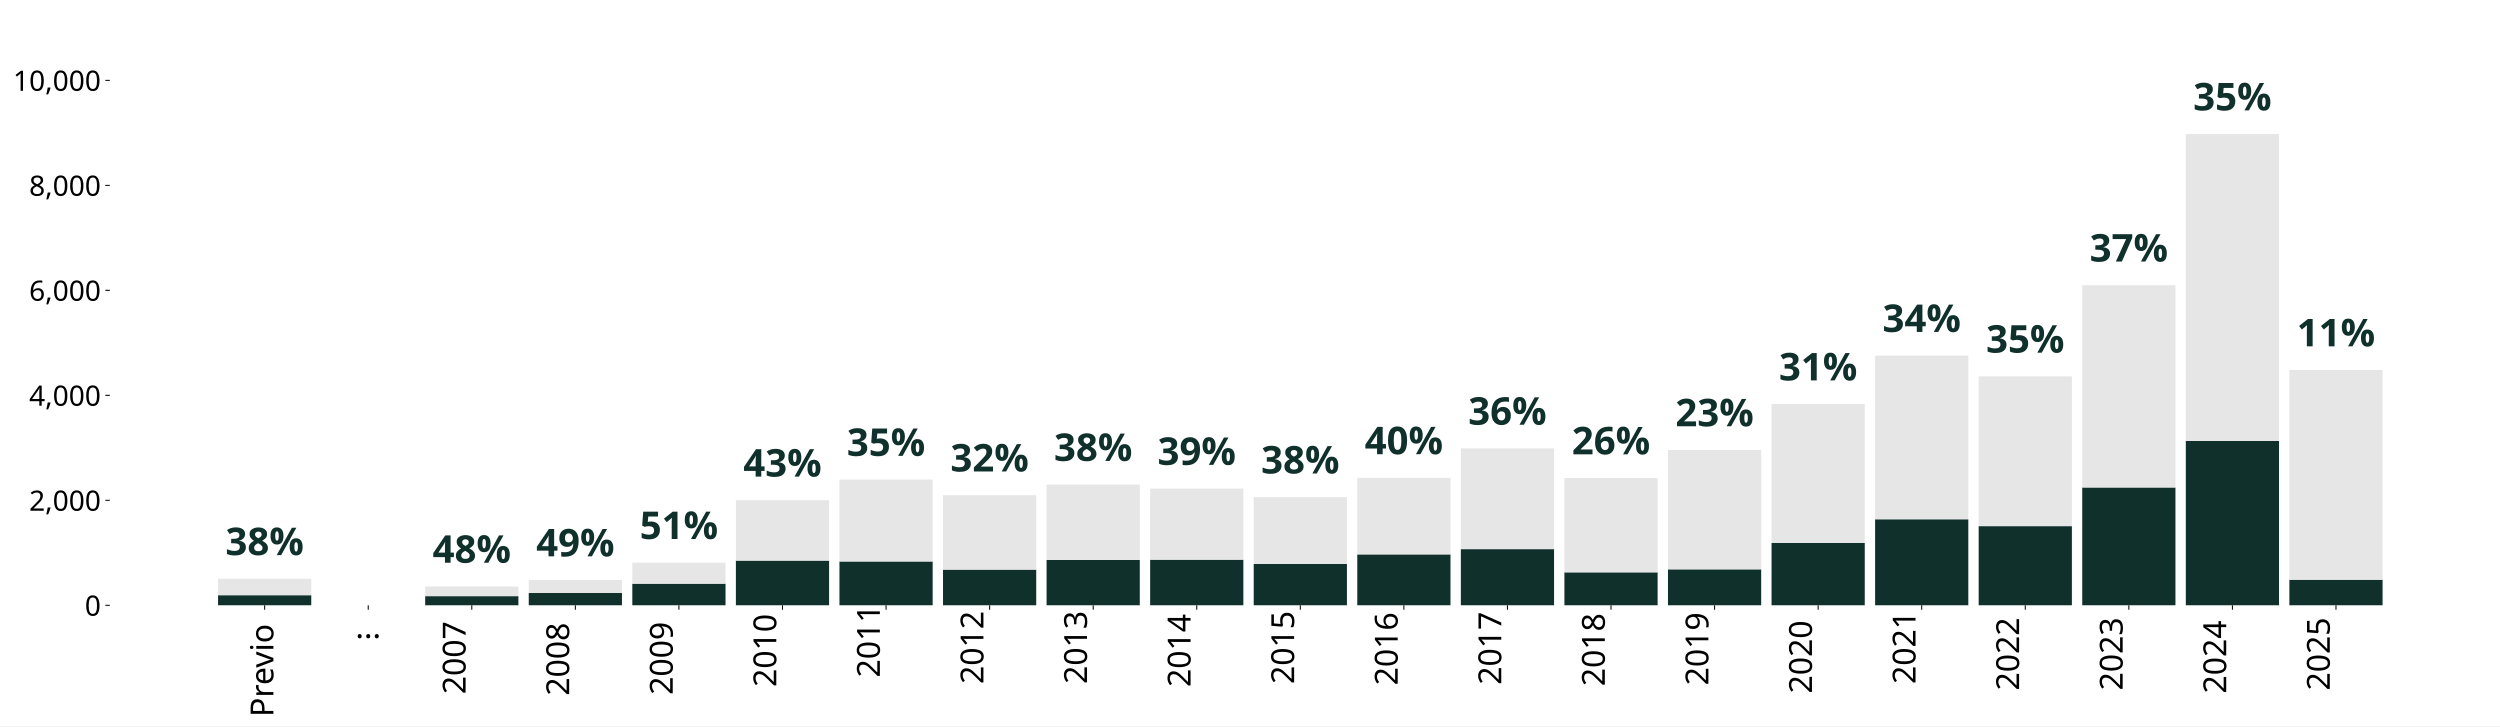
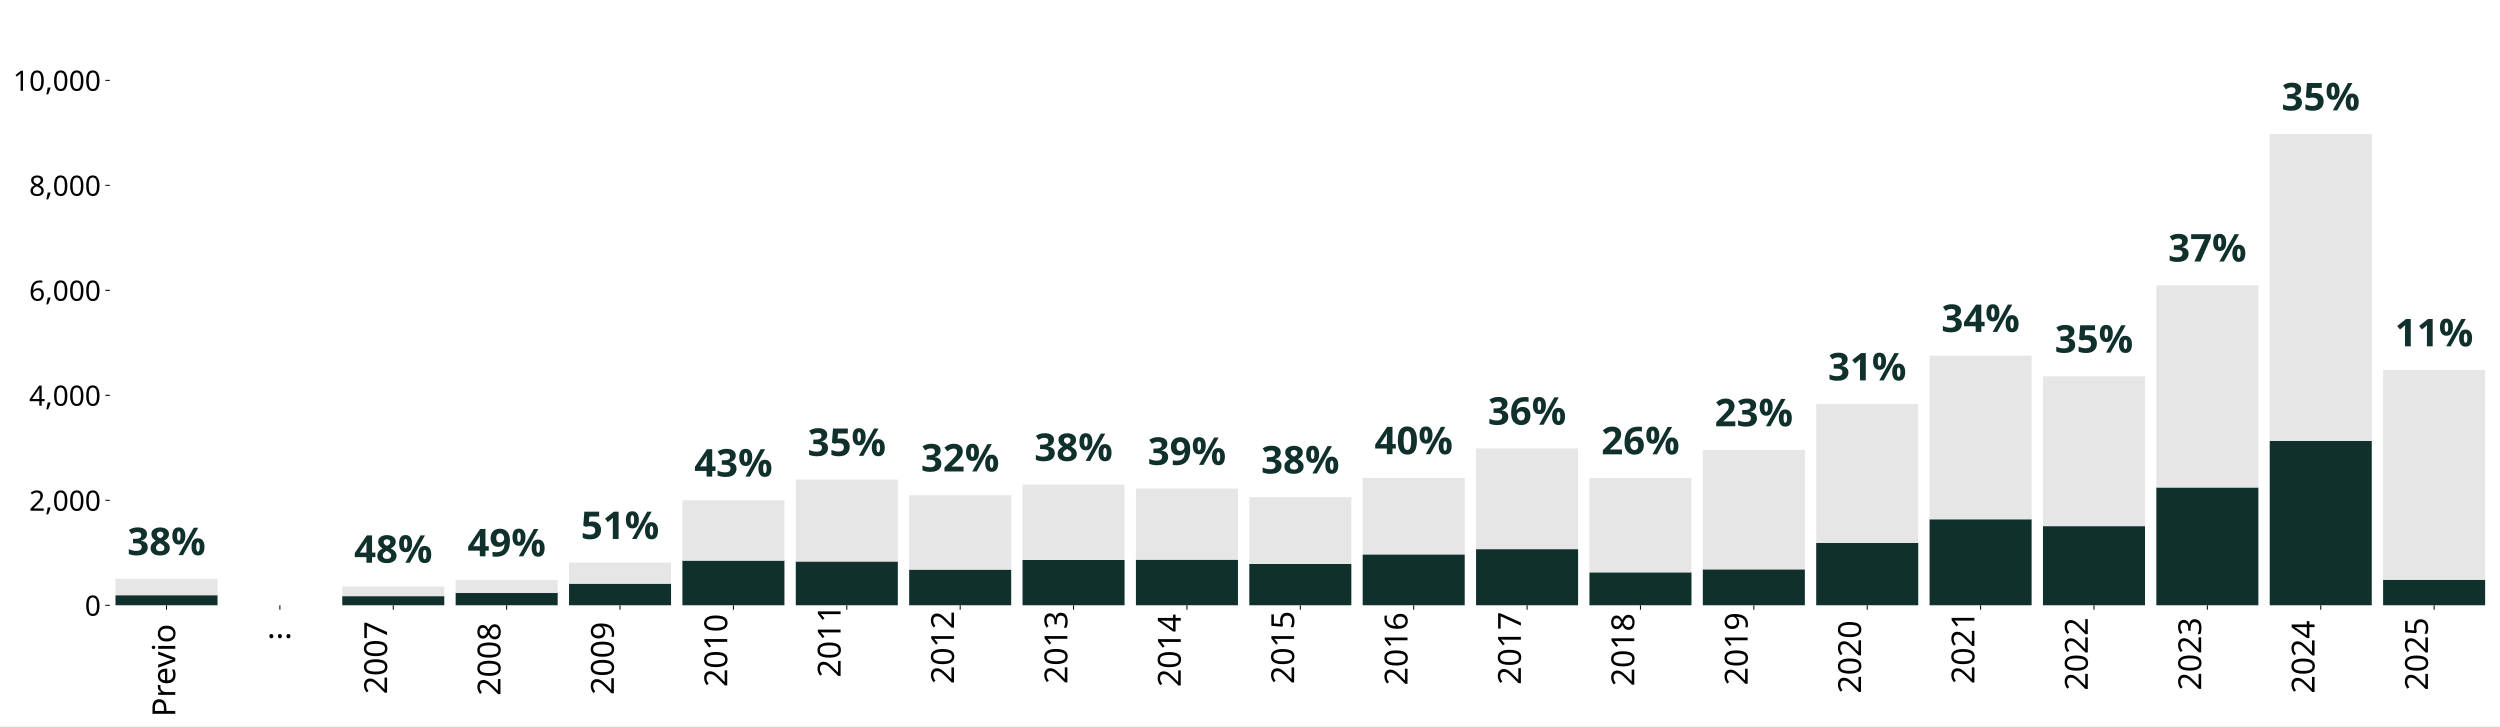
<svg xmlns="http://www.w3.org/2000/svg" xmlns:xlink="http://www.w3.org/1999/xlink" width="1958.413pt" height="568.8pt" viewBox="0 0 1958.413 568.8" version="1.1">
  <defs>
    <style type="text/css">*{stroke-linejoin: round; stroke-linecap: butt}</style>
  </defs>
  <g id="figure_1">
    <g id="patch_1">
      <path d="M 0 568.8  L 1958.413 568.8  L 1958.413 0  L 0 0  z " style="fill: #ffffff" />
    </g>
    <g id="axes_1">
      <g id="patch_2">
        <path d="M 86.033 474.17  L 1951.213 474.17  L 1951.213 7.2  L 86.033 7.2  z " style="fill: #ffffff" />
      </g>
      <g id="matplotlib.axis_1">
        <g id="xtick_1">
          <g id="line2d_1">
            <defs>
-               <path id="m7d23666d00" d="M 0 0  L 0 3.5  " style="stroke: #000000; stroke-width: 0.8" />
+               <path id="m33c6aa0142" d="M 0 0  L 0 3.5  " style="stroke: #000000; stroke-width: 0.8" />
            </defs>
            <g>
-               <use xlink:href="#m7d23666d00" x="207.323" y="474.17" style="stroke: #000000; stroke-width: 0.8" />
+               <use xlink:href="#m33c6aa0142" x="130.442" y="474.17" style="stroke: #000000; stroke-width: 0.8" />
            </g>
          </g>
          <g id="text_1">
-             <text style="font-weight: 500; font-size: 25px; font-family: 'Montserrat'" transform="translate(214.1725 561.5997) rotate(-90)">Previo</text>
+             <text style="font-weight: 500; font-size: 25px; font-family: 'Montserrat'" transform="translate(137.2921 561.5997) rotate(-90)">Previo</text>
          </g>
        </g>
        <g id="xtick_2">
          <g id="line2d_2">
            <g>
-               <use xlink:href="#m7d23666d00" x="288.453" y="474.17" style="stroke: #000000; stroke-width: 0.8" />
+               <use xlink:href="#m33c6aa0142" x="219.261" y="474.17" style="stroke: #000000; stroke-width: 0.8" />
            </g>
          </g>
          <g id="text_2">
-             <text style="font-weight: 500; font-size: 25px; font-family: 'Montserrat'; text-anchor: middle" x="288.453" y="499.721" transform="rotate(-0 288.4529 499.7208)">...</text>
+             <text style="font-weight: 500; font-size: 25px; font-family: 'Montserrat'; text-anchor: middle" x="219.261" y="499.721" transform="rotate(-0 219.2606 499.7208)">...</text>
          </g>
        </g>
        <g id="xtick_3">
          <g id="line2d_3">
            <g>
-               <use xlink:href="#m7d23666d00" x="369.583" y="474.17" style="stroke: #000000; stroke-width: 0.8" />
+               <use xlink:href="#m33c6aa0142" x="308.079" y="474.17" style="stroke: #000000; stroke-width: 0.8" />
            </g>
          </g>
          <g id="text_3">
-             <text style="font-weight: 500; font-size: 25px; font-family: 'Montserrat'" transform="translate(364.7314 543.8223) rotate(-90)">2007</text>
+             <text style="font-weight: 500; font-size: 25px; font-family: 'Montserrat'" transform="translate(303.2271 543.8223) rotate(-90)">2007</text>
          </g>
        </g>
        <g id="xtick_4">
          <g id="line2d_4">
            <g>
-               <use xlink:href="#m7d23666d00" x="450.713" y="474.17" style="stroke: #000000; stroke-width: 0.8" />
+               <use xlink:href="#m33c6aa0142" x="396.897" y="474.17" style="stroke: #000000; stroke-width: 0.8" />
            </g>
          </g>
          <g id="text_4">
-             <text style="font-weight: 500; font-size: 25px; font-family: 'Montserrat'" transform="translate(445.8615 544.9747) rotate(-90)">2008</text>
+             <text style="font-weight: 500; font-size: 25px; font-family: 'Montserrat'" transform="translate(392.0452 544.9747) rotate(-90)">2008</text>
          </g>
        </g>
        <g id="xtick_5">
          <g id="line2d_5">
            <g>
-               <use xlink:href="#m7d23666d00" x="531.843" y="474.17" style="stroke: #000000; stroke-width: 0.8" />
+               <use xlink:href="#m33c6aa0142" x="485.715" y="474.17" style="stroke: #000000; stroke-width: 0.8" />
            </g>
          </g>
          <g id="text_5">
-             <text style="font-weight: 500; font-size: 25px; font-family: 'Montserrat'" transform="translate(526.9915 544.2989) rotate(-90)">2009</text>
+             <text style="font-weight: 500; font-size: 25px; font-family: 'Montserrat'" transform="translate(480.8633 544.2989) rotate(-90)">2009</text>
          </g>
        </g>
        <g id="xtick_6">
          <g id="line2d_6">
            <g>
-               <use xlink:href="#m7d23666d00" x="612.973" y="474.17" style="stroke: #000000; stroke-width: 0.8" />
+               <use xlink:href="#m33c6aa0142" x="574.533" y="474.17" style="stroke: #000000; stroke-width: 0.8" />
            </g>
          </g>
          <g id="text_6">
-             <text style="font-weight: 500; font-size: 25px; font-family: 'Montserrat'" transform="translate(608.1216 538.1231) rotate(-90)">2010</text>
+             <text style="font-weight: 500; font-size: 25px; font-family: 'Montserrat'" transform="translate(569.6814 538.1231) rotate(-90)">2010</text>
          </g>
        </g>
        <g id="xtick_7">
          <g id="line2d_7">
            <g>
-               <use xlink:href="#m7d23666d00" x="694.103" y="474.17" style="stroke: #000000; stroke-width: 0.8" />
+               <use xlink:href="#m33c6aa0142" x="663.351" y="474.17" style="stroke: #000000; stroke-width: 0.8" />
            </g>
          </g>
          <g id="text_7">
-             <text style="font-weight: 500; font-size: 25px; font-family: 'Montserrat'" transform="translate(689.2516 530.6973) rotate(-90)">2011</text>
+             <text style="font-weight: 500; font-size: 25px; font-family: 'Montserrat'" transform="translate(658.4995 530.6973) rotate(-90)">2011</text>
          </g>
        </g>
        <g id="xtick_8">
          <g id="line2d_8">
            <g>
-               <use xlink:href="#m7d23666d00" x="775.233" y="474.17" style="stroke: #000000; stroke-width: 0.8" />
+               <use xlink:href="#m33c6aa0142" x="752.169" y="474.17" style="stroke: #000000; stroke-width: 0.8" />
            </g>
          </g>
          <g id="text_8">
-             <text style="font-weight: 500; font-size: 25px; font-family: 'Montserrat'" transform="translate(770.3817 535.7989) rotate(-90)">2012</text>
+             <text style="font-weight: 500; font-size: 25px; font-family: 'Montserrat'" transform="translate(747.3176 535.7989) rotate(-90)">2012</text>
          </g>
        </g>
        <g id="xtick_9">
          <g id="line2d_9">
            <g>
-               <use xlink:href="#m7d23666d00" x="856.363" y="474.17" style="stroke: #000000; stroke-width: 0.8" />
+               <use xlink:href="#m33c6aa0142" x="840.987" y="474.17" style="stroke: #000000; stroke-width: 0.8" />
            </g>
          </g>
          <g id="text_9">
-             <text style="font-weight: 500; font-size: 25px; font-family: 'Montserrat'" transform="translate(851.5118 535.7481) rotate(-90)">2013</text>
+             <text style="font-weight: 500; font-size: 25px; font-family: 'Montserrat'" transform="translate(836.1357 535.7481) rotate(-90)">2013</text>
          </g>
        </g>
        <g id="xtick_10">
          <g id="line2d_10">
            <g>
-               <use xlink:href="#m7d23666d00" x="937.493" y="474.17" style="stroke: #000000; stroke-width: 0.8" />
+               <use xlink:href="#m33c6aa0142" x="929.805" y="474.17" style="stroke: #000000; stroke-width: 0.8" />
            </g>
          </g>
          <g id="text_10">
-             <text style="font-weight: 500; font-size: 25px; font-family: 'Montserrat'" transform="translate(932.6418 538.1739) rotate(-90)">2014</text>
+             <text style="font-weight: 500; font-size: 25px; font-family: 'Montserrat'" transform="translate(924.9538 538.1739) rotate(-90)">2014</text>
          </g>
        </g>
        <g id="xtick_11">
          <g id="line2d_11">
            <g>
-               <use xlink:href="#m7d23666d00" x="1018.623" y="474.17" style="stroke: #000000; stroke-width: 0.8" />
+               <use xlink:href="#m33c6aa0142" x="1018.623" y="474.17" style="stroke: #000000; stroke-width: 0.8" />
            </g>
          </g>
          <g id="text_11">
            <text style="font-weight: 500; font-size: 25px; font-family: 'Montserrat'" transform="translate(1013.772 535.7989) rotate(-90)">2015</text>
          </g>
        </g>
        <g id="xtick_12">
          <g id="line2d_12">
            <g>
-               <use xlink:href="#m7d23666d00" x="1099.753" y="474.17" style="stroke: #000000; stroke-width: 0.8" />
+               <use xlink:href="#m33c6aa0142" x="1107.442" y="474.17" style="stroke: #000000; stroke-width: 0.8" />
            </g>
          </g>
          <g id="text_12">
-             <text style="font-weight: 500; font-size: 25px; font-family: 'Montserrat'" transform="translate(1094.902 536.8731) rotate(-90)">2016</text>
+             <text style="font-weight: 500; font-size: 25px; font-family: 'Montserrat'" transform="translate(1102.59 536.8731) rotate(-90)">2016</text>
          </g>
        </g>
        <g id="xtick_13">
          <g id="line2d_13">
            <g>
-               <use xlink:href="#m7d23666d00" x="1180.884" y="474.17" style="stroke: #000000; stroke-width: 0.8" />
+               <use xlink:href="#m33c6aa0142" x="1196.26" y="474.17" style="stroke: #000000; stroke-width: 0.8" />
            </g>
          </g>
          <g id="text_13">
-             <text style="font-weight: 500; font-size: 25px; font-family: 'Montserrat'" transform="translate(1176.032 536.3966) rotate(-90)">2017</text>
+             <text style="font-weight: 500; font-size: 25px; font-family: 'Montserrat'" transform="translate(1191.408 536.3966) rotate(-90)">2017</text>
          </g>
        </g>
        <g id="xtick_14">
          <g id="line2d_14">
            <g>
-               <use xlink:href="#m7d23666d00" x="1262.014" y="474.17" style="stroke: #000000; stroke-width: 0.8" />
+               <use xlink:href="#m33c6aa0142" x="1285.078" y="474.17" style="stroke: #000000; stroke-width: 0.8" />
            </g>
          </g>
          <g id="text_14">
-             <text style="font-weight: 500; font-size: 25px; font-family: 'Montserrat'" transform="translate(1257.162 537.5489) rotate(-90)">2018</text>
+             <text style="font-weight: 500; font-size: 25px; font-family: 'Montserrat'" transform="translate(1280.226 537.5489) rotate(-90)">2018</text>
          </g>
        </g>
        <g id="xtick_15">
          <g id="line2d_15">
            <g>
-               <use xlink:href="#m7d23666d00" x="1343.144" y="474.17" style="stroke: #000000; stroke-width: 0.8" />
+               <use xlink:href="#m33c6aa0142" x="1373.896" y="474.17" style="stroke: #000000; stroke-width: 0.8" />
            </g>
          </g>
          <g id="text_15">
-             <text style="font-weight: 500; font-size: 25px; font-family: 'Montserrat'" transform="translate(1338.292 536.8731) rotate(-90)">2019</text>
+             <text style="font-weight: 500; font-size: 25px; font-family: 'Montserrat'" transform="translate(1369.044 536.8731) rotate(-90)">2019</text>
          </g>
        </g>
        <g id="xtick_16">
          <g id="line2d_16">
            <g>
-               <use xlink:href="#m7d23666d00" x="1424.274" y="474.17" style="stroke: #000000; stroke-width: 0.8" />
+               <use xlink:href="#m33c6aa0142" x="1462.714" y="474.17" style="stroke: #000000; stroke-width: 0.8" />
            </g>
          </g>
          <g id="text_16">
-             <text style="font-weight: 500; font-size: 25px; font-family: 'Montserrat'" transform="translate(1419.422 543.2247) rotate(-90)">2020</text>
+             <text style="font-weight: 500; font-size: 25px; font-family: 'Montserrat'" transform="translate(1457.862 543.2247) rotate(-90)">2020</text>
          </g>
        </g>
        <g id="xtick_17">
          <g id="line2d_17">
            <g>
-               <use xlink:href="#m7d23666d00" x="1505.404" y="474.17" style="stroke: #000000; stroke-width: 0.8" />
+               <use xlink:href="#m33c6aa0142" x="1551.532" y="474.17" style="stroke: #000000; stroke-width: 0.8" />
            </g>
          </g>
          <g id="text_17">
-             <text style="font-weight: 500; font-size: 25px; font-family: 'Montserrat'" transform="translate(1500.552 535.7989) rotate(-90)">2021</text>
+             <text style="font-weight: 500; font-size: 25px; font-family: 'Montserrat'" transform="translate(1546.68 535.7989) rotate(-90)">2021</text>
          </g>
        </g>
        <g id="xtick_18">
          <g id="line2d_18">
            <g>
-               <use xlink:href="#m7d23666d00" x="1586.534" y="474.17" style="stroke: #000000; stroke-width: 0.8" />
+               <use xlink:href="#m33c6aa0142" x="1640.35" y="474.17" style="stroke: #000000; stroke-width: 0.8" />
            </g>
          </g>
          <g id="text_18">
-             <text style="font-weight: 500; font-size: 25px; font-family: 'Montserrat'" transform="translate(1581.682 540.9005) rotate(-90)">2022</text>
+             <text style="font-weight: 500; font-size: 25px; font-family: 'Montserrat'" transform="translate(1635.499 540.9005) rotate(-90)">2022</text>
          </g>
        </g>
        <g id="xtick_19">
          <g id="line2d_19">
            <g>
-               <use xlink:href="#m7d23666d00" x="1667.664" y="474.17" style="stroke: #000000; stroke-width: 0.8" />
+               <use xlink:href="#m33c6aa0142" x="1729.168" y="474.17" style="stroke: #000000; stroke-width: 0.8" />
            </g>
          </g>
          <g id="text_19">
-             <text style="font-weight: 500; font-size: 25px; font-family: 'Montserrat'" transform="translate(1662.812 540.8497) rotate(-90)">2023</text>
+             <text style="font-weight: 500; font-size: 25px; font-family: 'Montserrat'" transform="translate(1724.317 540.8497) rotate(-90)">2023</text>
          </g>
        </g>
        <g id="xtick_20">
          <g id="line2d_20">
            <g>
-               <use xlink:href="#m7d23666d00" x="1748.794" y="474.17" style="stroke: #000000; stroke-width: 0.8" />
+               <use xlink:href="#m33c6aa0142" x="1817.986" y="474.17" style="stroke: #000000; stroke-width: 0.8" />
            </g>
          </g>
          <g id="text_20">
-             <text style="font-weight: 500; font-size: 25px; font-family: 'Montserrat'" transform="translate(1743.942 543.2755) rotate(-90)">2024</text>
+             <text style="font-weight: 500; font-size: 25px; font-family: 'Montserrat'" transform="translate(1813.135 543.2755) rotate(-90)">2024</text>
          </g>
        </g>
        <g id="xtick_21">
          <g id="line2d_21">
            <g>
-               <use xlink:href="#m7d23666d00" x="1829.924" y="474.17" style="stroke: #000000; stroke-width: 0.8" />
+               <use xlink:href="#m33c6aa0142" x="1906.804" y="474.17" style="stroke: #000000; stroke-width: 0.8" />
            </g>
          </g>
          <g id="text_21">
-             <text style="font-weight: 500; font-size: 25px; font-family: 'Montserrat'" transform="translate(1825.072 540.9005) rotate(-90)">2025</text>
+             <text style="font-weight: 500; font-size: 25px; font-family: 'Montserrat'" transform="translate(1901.953 540.9005) rotate(-90)">2025</text>
          </g>
        </g>
      </g>
      <g id="matplotlib.axis_2">
        <g id="ytick_1">
          <g id="line2d_22">
            <defs>
-               <path id="m0ecabffd3f" d="M 0 0  L -3.5 0  " style="stroke: #000000; stroke-width: 0.8" />
+               <path id="m81307be148" d="M 0 0  L -3.5 0  " style="stroke: #000000; stroke-width: 0.8" />
            </defs>
            <g>
-               <use xlink:href="#m0ecabffd3f" x="86.033" y="474.17" style="stroke: #000000; stroke-width: 0.8" />
+               <use xlink:href="#m81307be148" x="86.033" y="474.17" style="stroke: #000000; stroke-width: 0.8" />
            </g>
          </g>
          <g id="text_22">
            <text style="font-weight: 500; font-size: 22px; font-family: 'Montserrat'; text-anchor: end" x="79.033" y="482.332" transform="rotate(-0 79.03344 482.3323)">0</text>
          </g>
        </g>
        <g id="ytick_2">
          <g id="line2d_23">
            <g>
-               <use xlink:href="#m0ecabffd3f" x="86.033" y="391.927" style="stroke: #000000; stroke-width: 0.8" />
+               <use xlink:href="#m81307be148" x="86.033" y="391.927" style="stroke: #000000; stroke-width: 0.8" />
            </g>
          </g>
          <g id="text_23">
            <text style="font-weight: 500; font-size: 22px; font-family: 'Montserrat'; text-anchor: end" x="79.033" y="400.09" transform="rotate(-0 79.03344 400.0897)">2,000</text>
          </g>
        </g>
        <g id="ytick_3">
          <g id="line2d_24">
            <g>
-               <use xlink:href="#m0ecabffd3f" x="86.033" y="309.685" style="stroke: #000000; stroke-width: 0.8" />
+               <use xlink:href="#m81307be148" x="86.033" y="309.685" style="stroke: #000000; stroke-width: 0.8" />
            </g>
          </g>
          <g id="text_24">
            <text style="font-weight: 500; font-size: 22px; font-family: 'Montserrat'; text-anchor: end" x="79.033" y="317.847" transform="rotate(-0 79.03344 317.847)">4,000</text>
          </g>
        </g>
        <g id="ytick_4">
          <g id="line2d_25">
            <g>
-               <use xlink:href="#m0ecabffd3f" x="86.033" y="227.442" style="stroke: #000000; stroke-width: 0.8" />
+               <use xlink:href="#m81307be148" x="86.033" y="227.442" style="stroke: #000000; stroke-width: 0.8" />
            </g>
          </g>
          <g id="text_25">
            <text style="font-weight: 500; font-size: 22px; font-family: 'Montserrat'; text-anchor: end" x="79.033" y="235.604" transform="rotate(-0 79.03344 235.6043)">6,000</text>
          </g>
        </g>
        <g id="ytick_5">
          <g id="line2d_26">
            <g>
-               <use xlink:href="#m0ecabffd3f" x="86.033" y="145.199" style="stroke: #000000; stroke-width: 0.8" />
+               <use xlink:href="#m81307be148" x="86.033" y="145.199" style="stroke: #000000; stroke-width: 0.8" />
            </g>
          </g>
          <g id="text_26">
            <text style="font-weight: 500; font-size: 22px; font-family: 'Montserrat'; text-anchor: end" x="79.033" y="153.362" transform="rotate(-0 79.03344 153.3616)">8,000</text>
          </g>
        </g>
        <g id="ytick_6">
          <g id="line2d_27">
            <g>
-               <use xlink:href="#m0ecabffd3f" x="86.033" y="62.957" style="stroke: #000000; stroke-width: 0.8" />
+               <use xlink:href="#m81307be148" x="86.033" y="62.957" style="stroke: #000000; stroke-width: 0.8" />
            </g>
          </g>
          <g id="text_27">
            <text style="font-weight: 500; font-size: 22px; font-family: 'Montserrat'; text-anchor: end" x="79.033" y="71.119" transform="rotate(-0 79.03344 71.11897)">10,000</text>
          </g>
        </g>
      </g>
      <g id="patch_3">
-         <path d="M 170.814 474.17  L 243.831 474.17  L 243.831 466.275  L 170.814 466.275  z " clip-path="url(#p902fa143f9)" style="fill: #10302c" />
+         <path d="M 90.474 474.17  L 170.411 474.17  L 170.411 466.275  L 90.474 466.275  z " clip-path="url(#pd8857a8bdd)" style="fill: #10302c" />
      </g>
      <g id="patch_4">
-         <path d="M 170.814 466.275  L 243.831 466.275  L 243.831 453.404  L 170.814 453.404  z " clip-path="url(#p902fa143f9)" style="fill: #e6e6e6" />
+         <path d="M 90.474 466.275  L 170.411 466.275  L 170.411 453.404  L 90.474 453.404  z " clip-path="url(#pd8857a8bdd)" style="fill: #e6e6e6" />
      </g>
      <g id="patch_5">
-         <path d="M 333.074 474.17  L 406.092 474.17  L 406.092 467.015  L 333.074 467.015  z " clip-path="url(#p902fa143f9)" style="fill: #10302c" />
+         <path d="M 268.111 474.17  L 348.047 474.17  L 348.047 467.015  L 268.111 467.015  z " clip-path="url(#pd8857a8bdd)" style="fill: #10302c" />
      </g>
      <g id="patch_6">
-         <path d="M 333.074 467.015  L 406.092 467.015  L 406.092 459.407  L 333.074 459.407  z " clip-path="url(#p902fa143f9)" style="fill: #e6e6e6" />
+         <path d="M 268.111 467.015  L 348.047 467.015  L 348.047 459.407  L 268.111 459.407  z " clip-path="url(#pd8857a8bdd)" style="fill: #e6e6e6" />
      </g>
      <g id="patch_7">
-         <path d="M 414.205 474.17  L 487.222 474.17  L 487.222 464.548  L 414.205 464.548  z " clip-path="url(#p902fa143f9)" style="fill: #10302c" />
+         <path d="M 356.929 474.17  L 436.865 474.17  L 436.865 464.548  L 356.929 464.548  z " clip-path="url(#pd8857a8bdd)" style="fill: #10302c" />
      </g>
      <g id="patch_8">
-         <path d="M 414.205 464.548  L 487.222 464.548  L 487.222 454.391  L 414.205 454.391  z " clip-path="url(#p902fa143f9)" style="fill: #e6e6e6" />
+         <path d="M 356.929 464.548  L 436.865 464.548  L 436.865 454.391  L 356.929 454.391  z " clip-path="url(#pd8857a8bdd)" style="fill: #e6e6e6" />
      </g>
      <g id="patch_9">
-         <path d="M 495.335 474.17  L 568.352 474.17  L 568.352 457.228  L 495.335 457.228  z " clip-path="url(#p902fa143f9)" style="fill: #10302c" />
+         <path d="M 445.747 474.17  L 525.683 474.17  L 525.683 457.228  L 445.747 457.228  z " clip-path="url(#pd8857a8bdd)" style="fill: #10302c" />
      </g>
      <g id="patch_10">
-         <path d="M 495.335 457.228  L 568.352 457.228  L 568.352 440.779  L 495.335 440.779  z " clip-path="url(#p902fa143f9)" style="fill: #e6e6e6" />
+         <path d="M 445.747 457.228  L 525.683 457.228  L 525.683 440.779  L 445.747 440.779  z " clip-path="url(#pd8857a8bdd)" style="fill: #e6e6e6" />
      </g>
      <g id="patch_11">
-         <path d="M 576.465 474.17  L 649.482 474.17  L 649.482 439.135  L 576.465 439.135  z " clip-path="url(#p902fa143f9)" style="fill: #10302c" />
+         <path d="M 534.565 474.17  L 614.501 474.17  L 614.501 439.135  L 534.565 439.135  z " clip-path="url(#pd8857a8bdd)" style="fill: #10302c" />
      </g>
      <g id="patch_12">
-         <path d="M 576.465 439.135  L 649.482 439.135  L 649.482 391.886  L 576.465 391.886  z " clip-path="url(#p902fa143f9)" style="fill: #e6e6e6" />
+         <path d="M 534.565 439.135  L 614.501 439.135  L 614.501 391.886  L 534.565 391.886  z " clip-path="url(#pd8857a8bdd)" style="fill: #e6e6e6" />
      </g>
      <g id="patch_13">
-         <path d="M 657.595 474.17  L 730.612 474.17  L 730.612 439.834  L 657.595 439.834  z " clip-path="url(#p902fa143f9)" style="fill: #10302c" />
+         <path d="M 623.383 474.17  L 703.319 474.17  L 703.319 439.834  L 623.383 439.834  z " clip-path="url(#pd8857a8bdd)" style="fill: #10302c" />
      </g>
      <g id="patch_14">
-         <path d="M 657.595 439.834  L 730.612 439.834  L 730.612 375.684  L 657.595 375.684  z " clip-path="url(#p902fa143f9)" style="fill: #e6e6e6" />
+         <path d="M 623.383 439.834  L 703.319 439.834  L 703.319 375.684  L 623.383 375.684  z " clip-path="url(#pd8857a8bdd)" style="fill: #e6e6e6" />
      </g>
      <g id="patch_15">
-         <path d="M 738.725 474.17  L 811.742 474.17  L 811.742 446.207  L 738.725 446.207  z " clip-path="url(#p902fa143f9)" style="fill: #10302c" />
+         <path d="M 712.201 474.17  L 792.137 474.17  L 792.137 446.207  L 712.201 446.207  z " clip-path="url(#pd8857a8bdd)" style="fill: #10302c" />
      </g>
      <g id="patch_16">
-         <path d="M 738.725 446.207  L 811.742 446.207  L 811.742 387.897  L 738.725 387.897  z " clip-path="url(#p902fa143f9)" style="fill: #e6e6e6" />
+         <path d="M 712.201 446.207  L 792.137 446.207  L 792.137 387.897  L 712.201 387.897  z " clip-path="url(#pd8857a8bdd)" style="fill: #e6e6e6" />
      </g>
      <g id="patch_17">
-         <path d="M 819.855 474.17  L 892.872 474.17  L 892.872 438.682  L 819.855 438.682  z " clip-path="url(#p902fa143f9)" style="fill: #10302c" />
+         <path d="M 801.019 474.17  L 880.955 474.17  L 880.955 438.682  L 801.019 438.682  z " clip-path="url(#pd8857a8bdd)" style="fill: #10302c" />
      </g>
      <g id="patch_18">
-         <path d="M 819.855 438.682  L 892.872 438.682  L 892.872 379.632  L 819.855 379.632  z " clip-path="url(#p902fa143f9)" style="fill: #e6e6e6" />
+         <path d="M 801.019 438.682  L 880.955 438.682  L 880.955 379.632  L 801.019 379.632  z " clip-path="url(#pd8857a8bdd)" style="fill: #e6e6e6" />
      </g>
      <g id="patch_19">
-         <path d="M 900.985 474.17  L 974.002 474.17  L 974.002 438.436  L 900.985 438.436  z " clip-path="url(#p902fa143f9)" style="fill: #10302c" />
+         <path d="M 889.837 474.17  L 969.773 474.17  L 969.773 438.436  L 889.837 438.436  z " clip-path="url(#pd8857a8bdd)" style="fill: #10302c" />
      </g>
      <g id="patch_20">
-         <path d="M 900.985 438.436  L 974.002 438.436  L 974.002 382.716  L 900.985 382.716  z " clip-path="url(#p902fa143f9)" style="fill: #e6e6e6" />
+         <path d="M 889.837 438.436  L 969.773 438.436  L 969.773 382.716  L 889.837 382.716  z " clip-path="url(#pd8857a8bdd)" style="fill: #e6e6e6" />
      </g>
      <g id="patch_21">
-         <path d="M 982.115 474.17  L 1055.132 474.17  L 1055.132 441.725  L 982.115 441.725  z " clip-path="url(#p902fa143f9)" style="fill: #10302c" />
+         <path d="M 978.655 474.17  L 1058.592 474.17  L 1058.592 441.725  L 978.655 441.725  z " clip-path="url(#pd8857a8bdd)" style="fill: #10302c" />
      </g>
      <g id="patch_22">
-         <path d="M 982.115 441.725  L 1055.132 441.725  L 1055.132 389.46  L 982.115 389.46  z " clip-path="url(#p902fa143f9)" style="fill: #e6e6e6" />
+         <path d="M 978.655 441.725  L 1058.592 441.725  L 1058.592 389.46  L 978.655 389.46  z " clip-path="url(#pd8857a8bdd)" style="fill: #e6e6e6" />
      </g>
      <g id="patch_23">
-         <path d="M 1063.245 474.17  L 1136.262 474.17  L 1136.262 434.282  L 1063.245 434.282  z " clip-path="url(#p902fa143f9)" style="fill: #10302c" />
+         <path d="M 1067.473 474.17  L 1147.41 474.17  L 1147.41 434.282  L 1067.473 434.282  z " clip-path="url(#pd8857a8bdd)" style="fill: #10302c" />
      </g>
      <g id="patch_24">
-         <path d="M 1063.245 434.282  L 1136.262 434.282  L 1136.262 374.369  L 1063.245 374.369  z " clip-path="url(#p902fa143f9)" style="fill: #e6e6e6" />
+         <path d="M 1067.473 434.282  L 1147.41 434.282  L 1147.41 374.369  L 1067.473 374.369  z " clip-path="url(#pd8857a8bdd)" style="fill: #e6e6e6" />
      </g>
      <g id="patch_25">
-         <path d="M 1144.375 474.17  L 1217.392 474.17  L 1217.392 430.17  L 1144.375 430.17  z " clip-path="url(#p902fa143f9)" style="fill: #10302c" />
+         <path d="M 1156.291 474.17  L 1236.228 474.17  L 1236.228 430.17  L 1156.291 430.17  z " clip-path="url(#pd8857a8bdd)" style="fill: #10302c" />
      </g>
      <g id="patch_26">
-         <path d="M 1144.375 430.17  L 1217.392 430.17  L 1217.392 351.258  L 1144.375 351.258  z " clip-path="url(#p902fa143f9)" style="fill: #e6e6e6" />
+         <path d="M 1156.291 430.17  L 1236.228 430.17  L 1236.228 351.258  L 1156.291 351.258  z " clip-path="url(#pd8857a8bdd)" style="fill: #e6e6e6" />
      </g>
      <g id="patch_27">
-         <path d="M 1225.505 474.17  L 1298.522 474.17  L 1298.522 448.346  L 1225.505 448.346  z " clip-path="url(#p902fa143f9)" style="fill: #10302c" />
+         <path d="M 1245.11 474.17  L 1325.046 474.17  L 1325.046 448.346  L 1245.11 448.346  z " clip-path="url(#pd8857a8bdd)" style="fill: #10302c" />
      </g>
      <g id="patch_28">
-         <path d="M 1225.505 448.346  L 1298.522 448.346  L 1298.522 374.451  L 1225.505 374.451  z " clip-path="url(#p902fa143f9)" style="fill: #e6e6e6" />
+         <path d="M 1245.11 448.346  L 1325.046 448.346  L 1325.046 374.451  L 1245.11 374.451  z " clip-path="url(#pd8857a8bdd)" style="fill: #e6e6e6" />
      </g>
      <g id="patch_29">
-         <path d="M 1306.635 474.17  L 1379.652 474.17  L 1379.652 446.002  L 1306.635 446.002  z " clip-path="url(#p902fa143f9)" style="fill: #10302c" />
+         <path d="M 1333.928 474.17  L 1413.864 474.17  L 1413.864 446.002  L 1333.928 446.002  z " clip-path="url(#pd8857a8bdd)" style="fill: #10302c" />
      </g>
      <g id="patch_30">
-         <path d="M 1306.635 446.002  L 1379.652 446.002  L 1379.652 352.492  L 1306.635 352.492  z " clip-path="url(#p902fa143f9)" style="fill: #e6e6e6" />
+         <path d="M 1333.928 446.002  L 1413.864 446.002  L 1413.864 352.492  L 1333.928 352.492  z " clip-path="url(#pd8857a8bdd)" style="fill: #e6e6e6" />
      </g>
      <g id="patch_31">
-         <path d="M 1387.765 474.17  L 1460.782 474.17  L 1460.782 425.318  L 1387.765 425.318  z " clip-path="url(#p902fa143f9)" style="fill: #10302c" />
+         <path d="M 1422.746 474.17  L 1502.682 474.17  L 1502.682 425.318  L 1422.746 425.318  z " clip-path="url(#pd8857a8bdd)" style="fill: #10302c" />
      </g>
      <g id="patch_32">
-         <path d="M 1387.765 425.318  L 1460.782 425.318  L 1460.782 316.552  L 1387.765 316.552  z " clip-path="url(#p902fa143f9)" style="fill: #e6e6e6" />
+         <path d="M 1422.746 425.318  L 1502.682 425.318  L 1502.682 316.552  L 1422.746 316.552  z " clip-path="url(#pd8857a8bdd)" style="fill: #e6e6e6" />
      </g>
      <g id="patch_33">
-         <path d="M 1468.895 474.17  L 1541.912 474.17  L 1541.912 406.772  L 1468.895 406.772  z " clip-path="url(#p902fa143f9)" style="fill: #10302c" />
+         <path d="M 1511.564 474.17  L 1591.5 474.17  L 1591.5 406.772  L 1511.564 406.772  z " clip-path="url(#pd8857a8bdd)" style="fill: #10302c" />
      </g>
      <g id="patch_34">
-         <path d="M 1468.895 406.772  L 1541.912 406.772  L 1541.912 278.597  L 1468.895 278.597  z " clip-path="url(#p902fa143f9)" style="fill: #e6e6e6" />
+         <path d="M 1511.564 406.772  L 1591.5 406.772  L 1591.5 278.597  L 1511.564 278.597  z " clip-path="url(#pd8857a8bdd)" style="fill: #e6e6e6" />
      </g>
      <g id="patch_35">
-         <path d="M 1550.025 474.17  L 1623.042 474.17  L 1623.042 412.159  L 1550.025 412.159  z " clip-path="url(#p902fa143f9)" style="fill: #10302c" />
+         <path d="M 1600.382 474.17  L 1680.318 474.17  L 1680.318 412.159  L 1600.382 412.159  z " clip-path="url(#pd8857a8bdd)" style="fill: #10302c" />
      </g>
      <g id="patch_36">
-         <path d="M 1550.025 412.159  L 1623.042 412.159  L 1623.042 294.799  L 1550.025 294.799  z " clip-path="url(#p902fa143f9)" style="fill: #e6e6e6" />
+         <path d="M 1600.382 412.159  L 1680.318 412.159  L 1680.318 294.799  L 1600.382 294.799  z " clip-path="url(#pd8857a8bdd)" style="fill: #e6e6e6" />
      </g>
      <g id="patch_37">
-         <path d="M 1631.155 474.17  L 1704.172 474.17  L 1704.172 381.853  L 1631.155 381.853  z " clip-path="url(#p902fa143f9)" style="fill: #10302c" />
+         <path d="M 1689.2 474.17  L 1769.136 474.17  L 1769.136 381.853  L 1689.2 381.853  z " clip-path="url(#pd8857a8bdd)" style="fill: #10302c" />
      </g>
      <g id="patch_38">
-         <path d="M 1631.155 381.853  L 1704.172 381.853  L 1704.172 223.453  L 1631.155 223.453  z " clip-path="url(#p902fa143f9)" style="fill: #e6e6e6" />
+         <path d="M 1689.2 381.853  L 1769.136 381.853  L 1769.136 223.453  L 1689.2 223.453  z " clip-path="url(#pd8857a8bdd)" style="fill: #e6e6e6" />
      </g>
      <g id="patch_39">
-         <path d="M 1712.285 474.17  L 1785.302 474.17  L 1785.302 345.419  L 1712.285 345.419  z " clip-path="url(#p902fa143f9)" style="fill: #10302c" />
+         <path d="M 1778.018 474.17  L 1857.954 474.17  L 1857.954 345.419  L 1778.018 345.419  z " clip-path="url(#pd8857a8bdd)" style="fill: #10302c" />
      </g>
      <g id="patch_40">
-         <path d="M 1712.285 345.419  L 1785.302 345.419  L 1785.302 105.024  L 1712.285 105.024  z " clip-path="url(#p902fa143f9)" style="fill: #e6e6e6" />
+         <path d="M 1778.018 345.419  L 1857.954 345.419  L 1857.954 105.024  L 1778.018 105.024  z " clip-path="url(#pd8857a8bdd)" style="fill: #e6e6e6" />
      </g>
      <g id="patch_41">
-         <path d="M 1793.415 474.17  L 1866.433 474.17  L 1866.433 454.144  L 1793.415 454.144  z " clip-path="url(#p902fa143f9)" style="fill: #10302c" />
+         <path d="M 1866.836 474.17  L 1946.773 474.17  L 1946.773 454.144  L 1866.836 454.144  z " clip-path="url(#pd8857a8bdd)" style="fill: #10302c" />
      </g>
      <g id="patch_42">
-         <path d="M 1793.415 454.144  L 1866.433 454.144  L 1866.433 289.864  L 1793.415 289.864  z " clip-path="url(#p902fa143f9)" style="fill: #e6e6e6" />
+         <path d="M 1866.836 454.144  L 1946.773 454.144  L 1946.773 289.864  L 1866.836 289.864  z " clip-path="url(#pd8857a8bdd)" style="fill: #e6e6e6" />
      </g>
      <g id="text_28">
-         <text style="font-weight: 700; font-size: 30px; font-family: 'Montserrat'; text-anchor: middle; fill: #10302c" x="207.323" y="434.846" transform="rotate(-0 207.3229 434.8463)">38%</text>
+         <text style="font-weight: 700; font-size: 30px; font-family: 'Montserrat'; text-anchor: middle; fill: #10302c" x="130.442" y="434.846" transform="rotate(-0 130.4425 434.8463)">38%</text>
      </g>
      <g id="text_29">
-         <text style="font-weight: 700; font-size: 30px; font-family: 'Montserrat'; text-anchor: middle; fill: #10302c" x="369.583" y="440.85" transform="rotate(-0 369.583 440.85)">48%</text>
+         <text style="font-weight: 700; font-size: 30px; font-family: 'Montserrat'; text-anchor: middle; fill: #10302c" x="308.079" y="440.85" transform="rotate(-0 308.0787 440.85)">48%</text>
      </g>
      <g id="text_30">
-         <text style="font-weight: 700; font-size: 30px; font-family: 'Montserrat'; text-anchor: middle; fill: #10302c" x="450.713" y="435.833" transform="rotate(-0 450.713 435.8332)">49%</text>
+         <text style="font-weight: 700; font-size: 30px; font-family: 'Montserrat'; text-anchor: middle; fill: #10302c" x="396.897" y="435.833" transform="rotate(-0 396.8968 435.8332)">49%</text>
      </g>
      <g id="text_31">
-         <text style="font-weight: 700; font-size: 30px; font-family: 'Montserrat'; text-anchor: middle; fill: #10302c" x="531.843" y="422.222" transform="rotate(-0 531.8431 422.2221)">51%</text>
+         <text style="font-weight: 700; font-size: 30px; font-family: 'Montserrat'; text-anchor: middle; fill: #10302c" x="485.715" y="422.222" transform="rotate(-0 485.7149 422.2221)">51%</text>
      </g>
      <g id="text_32">
-         <text style="font-weight: 700; font-size: 30px; font-family: 'Montserrat'; text-anchor: middle; fill: #10302c" x="612.973" y="373.329" transform="rotate(-0 612.9732 373.3288)">43%</text>
+         <text style="font-weight: 700; font-size: 30px; font-family: 'Montserrat'; text-anchor: middle; fill: #10302c" x="574.533" y="373.329" transform="rotate(-0 574.533 373.3288)">43%</text>
      </g>
      <g id="text_33">
-         <text style="font-weight: 700; font-size: 30px; font-family: 'Montserrat'; text-anchor: middle; fill: #10302c" x="694.103" y="357.127" transform="rotate(-0 694.1032 357.127)">35%</text>
+         <text style="font-weight: 700; font-size: 30px; font-family: 'Montserrat'; text-anchor: middle; fill: #10302c" x="663.351" y="357.127" transform="rotate(-0 663.3511 357.127)">35%</text>
      </g>
      <g id="text_34">
-         <text style="font-weight: 700; font-size: 30px; font-family: 'Montserrat'; text-anchor: middle; fill: #10302c" x="775.233" y="369.34" transform="rotate(-0 775.2333 369.34)">32%</text>
+         <text style="font-weight: 700; font-size: 30px; font-family: 'Montserrat'; text-anchor: middle; fill: #10302c" x="752.169" y="369.34" transform="rotate(-0 752.1692 369.34)">32%</text>
      </g>
      <g id="text_35">
-         <text style="font-weight: 700; font-size: 30px; font-family: 'Montserrat'; text-anchor: middle; fill: #10302c" x="856.363" y="361.075" transform="rotate(-0 856.3633 361.0746)">38%</text>
+         <text style="font-weight: 700; font-size: 30px; font-family: 'Montserrat'; text-anchor: middle; fill: #10302c" x="840.987" y="361.075" transform="rotate(-0 840.9872 361.0746)">38%</text>
      </g>
      <g id="text_36">
-         <text style="font-weight: 700; font-size: 30px; font-family: 'Montserrat'; text-anchor: middle; fill: #10302c" x="937.493" y="364.159" transform="rotate(-0 937.4934 364.1587)">39%</text>
+         <text style="font-weight: 700; font-size: 30px; font-family: 'Montserrat'; text-anchor: middle; fill: #10302c" x="929.805" y="364.159" transform="rotate(-0 929.8053 364.1587)">39%</text>
      </g>
      <g id="text_37">
        <text style="font-weight: 700; font-size: 30px; font-family: 'Montserrat'; text-anchor: middle; fill: #10302c" x="1018.623" y="370.903" transform="rotate(-0 1018.623 370.9026)">38%</text>
      </g>
      <g id="text_38">
-         <text style="font-weight: 700; font-size: 30px; font-family: 'Montserrat'; text-anchor: middle; fill: #10302c" x="1099.753" y="355.811" transform="rotate(-0 1099.753 355.8111)">40%</text>
+         <text style="font-weight: 700; font-size: 30px; font-family: 'Montserrat'; text-anchor: middle; fill: #10302c" x="1107.442" y="355.811" transform="rotate(-0 1107.442 355.8111)">40%</text>
      </g>
      <g id="text_39">
-         <text style="font-weight: 700; font-size: 30px; font-family: 'Montserrat'; text-anchor: middle; fill: #10302c" x="1180.884" y="332.701" transform="rotate(-0 1180.884 332.7009)">36%</text>
+         <text style="font-weight: 700; font-size: 30px; font-family: 'Montserrat'; text-anchor: middle; fill: #10302c" x="1196.26" y="332.701" transform="rotate(-0 1196.26 332.7009)">36%</text>
      </g>
      <g id="text_40">
-         <text style="font-weight: 700; font-size: 30px; font-family: 'Montserrat'; text-anchor: middle; fill: #10302c" x="1262.014" y="355.893" transform="rotate(-0 1262.014 355.8933)">26%</text>
+         <text style="font-weight: 700; font-size: 30px; font-family: 'Montserrat'; text-anchor: middle; fill: #10302c" x="1285.078" y="355.893" transform="rotate(-0 1285.078 355.8933)">26%</text>
      </g>
      <g id="text_41">
-         <text style="font-weight: 700; font-size: 30px; font-family: 'Montserrat'; text-anchor: middle; fill: #10302c" x="1343.144" y="333.935" transform="rotate(-0 1343.144 333.9345)">23%</text>
+         <text style="font-weight: 700; font-size: 30px; font-family: 'Montserrat'; text-anchor: middle; fill: #10302c" x="1373.896" y="333.935" transform="rotate(-0 1373.896 333.9345)">23%</text>
      </g>
      <g id="text_42">
-         <text style="font-weight: 700; font-size: 30px; font-family: 'Montserrat'; text-anchor: middle; fill: #10302c" x="1424.274" y="297.994" transform="rotate(-0 1424.274 297.9945)">31%</text>
+         <text style="font-weight: 700; font-size: 30px; font-family: 'Montserrat'; text-anchor: middle; fill: #10302c" x="1462.714" y="297.994" transform="rotate(-0 1462.714 297.9945)">31%</text>
      </g>
      <g id="text_43">
-         <text style="font-weight: 700; font-size: 30px; font-family: 'Montserrat'; text-anchor: middle; fill: #10302c" x="1505.404" y="260.039" transform="rotate(-0 1505.404 260.0395)">34%</text>
+         <text style="font-weight: 700; font-size: 30px; font-family: 'Montserrat'; text-anchor: middle; fill: #10302c" x="1551.532" y="260.039" transform="rotate(-0 1551.532 260.0395)">34%</text>
      </g>
      <g id="text_44">
-         <text style="font-weight: 700; font-size: 30px; font-family: 'Montserrat'; text-anchor: middle; fill: #10302c" x="1586.534" y="276.241" transform="rotate(-0 1586.534 276.2413)">35%</text>
+         <text style="font-weight: 700; font-size: 30px; font-family: 'Montserrat'; text-anchor: middle; fill: #10302c" x="1640.35" y="276.241" transform="rotate(-0 1640.35 276.2413)">35%</text>
      </g>
      <g id="text_45">
-         <text style="font-weight: 700; font-size: 30px; font-family: 'Montserrat'; text-anchor: middle; fill: #10302c" x="1667.664" y="204.896" transform="rotate(-0 1667.664 204.8958)">37%</text>
+         <text style="font-weight: 700; font-size: 30px; font-family: 'Montserrat'; text-anchor: middle; fill: #10302c" x="1729.168" y="204.896" transform="rotate(-0 1729.168 204.8958)">37%</text>
      </g>
      <g id="text_46">
-         <text style="font-weight: 700; font-size: 30px; font-family: 'Montserrat'; text-anchor: middle; fill: #10302c" x="1748.794" y="86.466" transform="rotate(-0 1748.794 86.46633)">35%</text>
+         <text style="font-weight: 700; font-size: 30px; font-family: 'Montserrat'; text-anchor: middle; fill: #10302c" x="1817.986" y="86.466" transform="rotate(-0 1817.986 86.46633)">35%</text>
      </g>
      <g id="text_47">
-         <text style="font-weight: 700; font-size: 30px; font-family: 'Montserrat'; text-anchor: middle; fill: #10302c" x="1829.924" y="271.307" transform="rotate(-0 1829.924 271.3067)">11%</text>
+         <text style="font-weight: 700; font-size: 30px; font-family: 'Montserrat'; text-anchor: middle; fill: #10302c" x="1906.804" y="271.307" transform="rotate(-0 1906.804 271.3067)">11%</text>
      </g>
    </g>
  </g>
  <defs>
-     <clipPath id="p902fa143f9">
+     <clipPath id="pd8857a8bdd">
      <rect x="86.033" y="7.2" width="1865.18" height="466.97" />
    </clipPath>
  </defs>
</svg>
